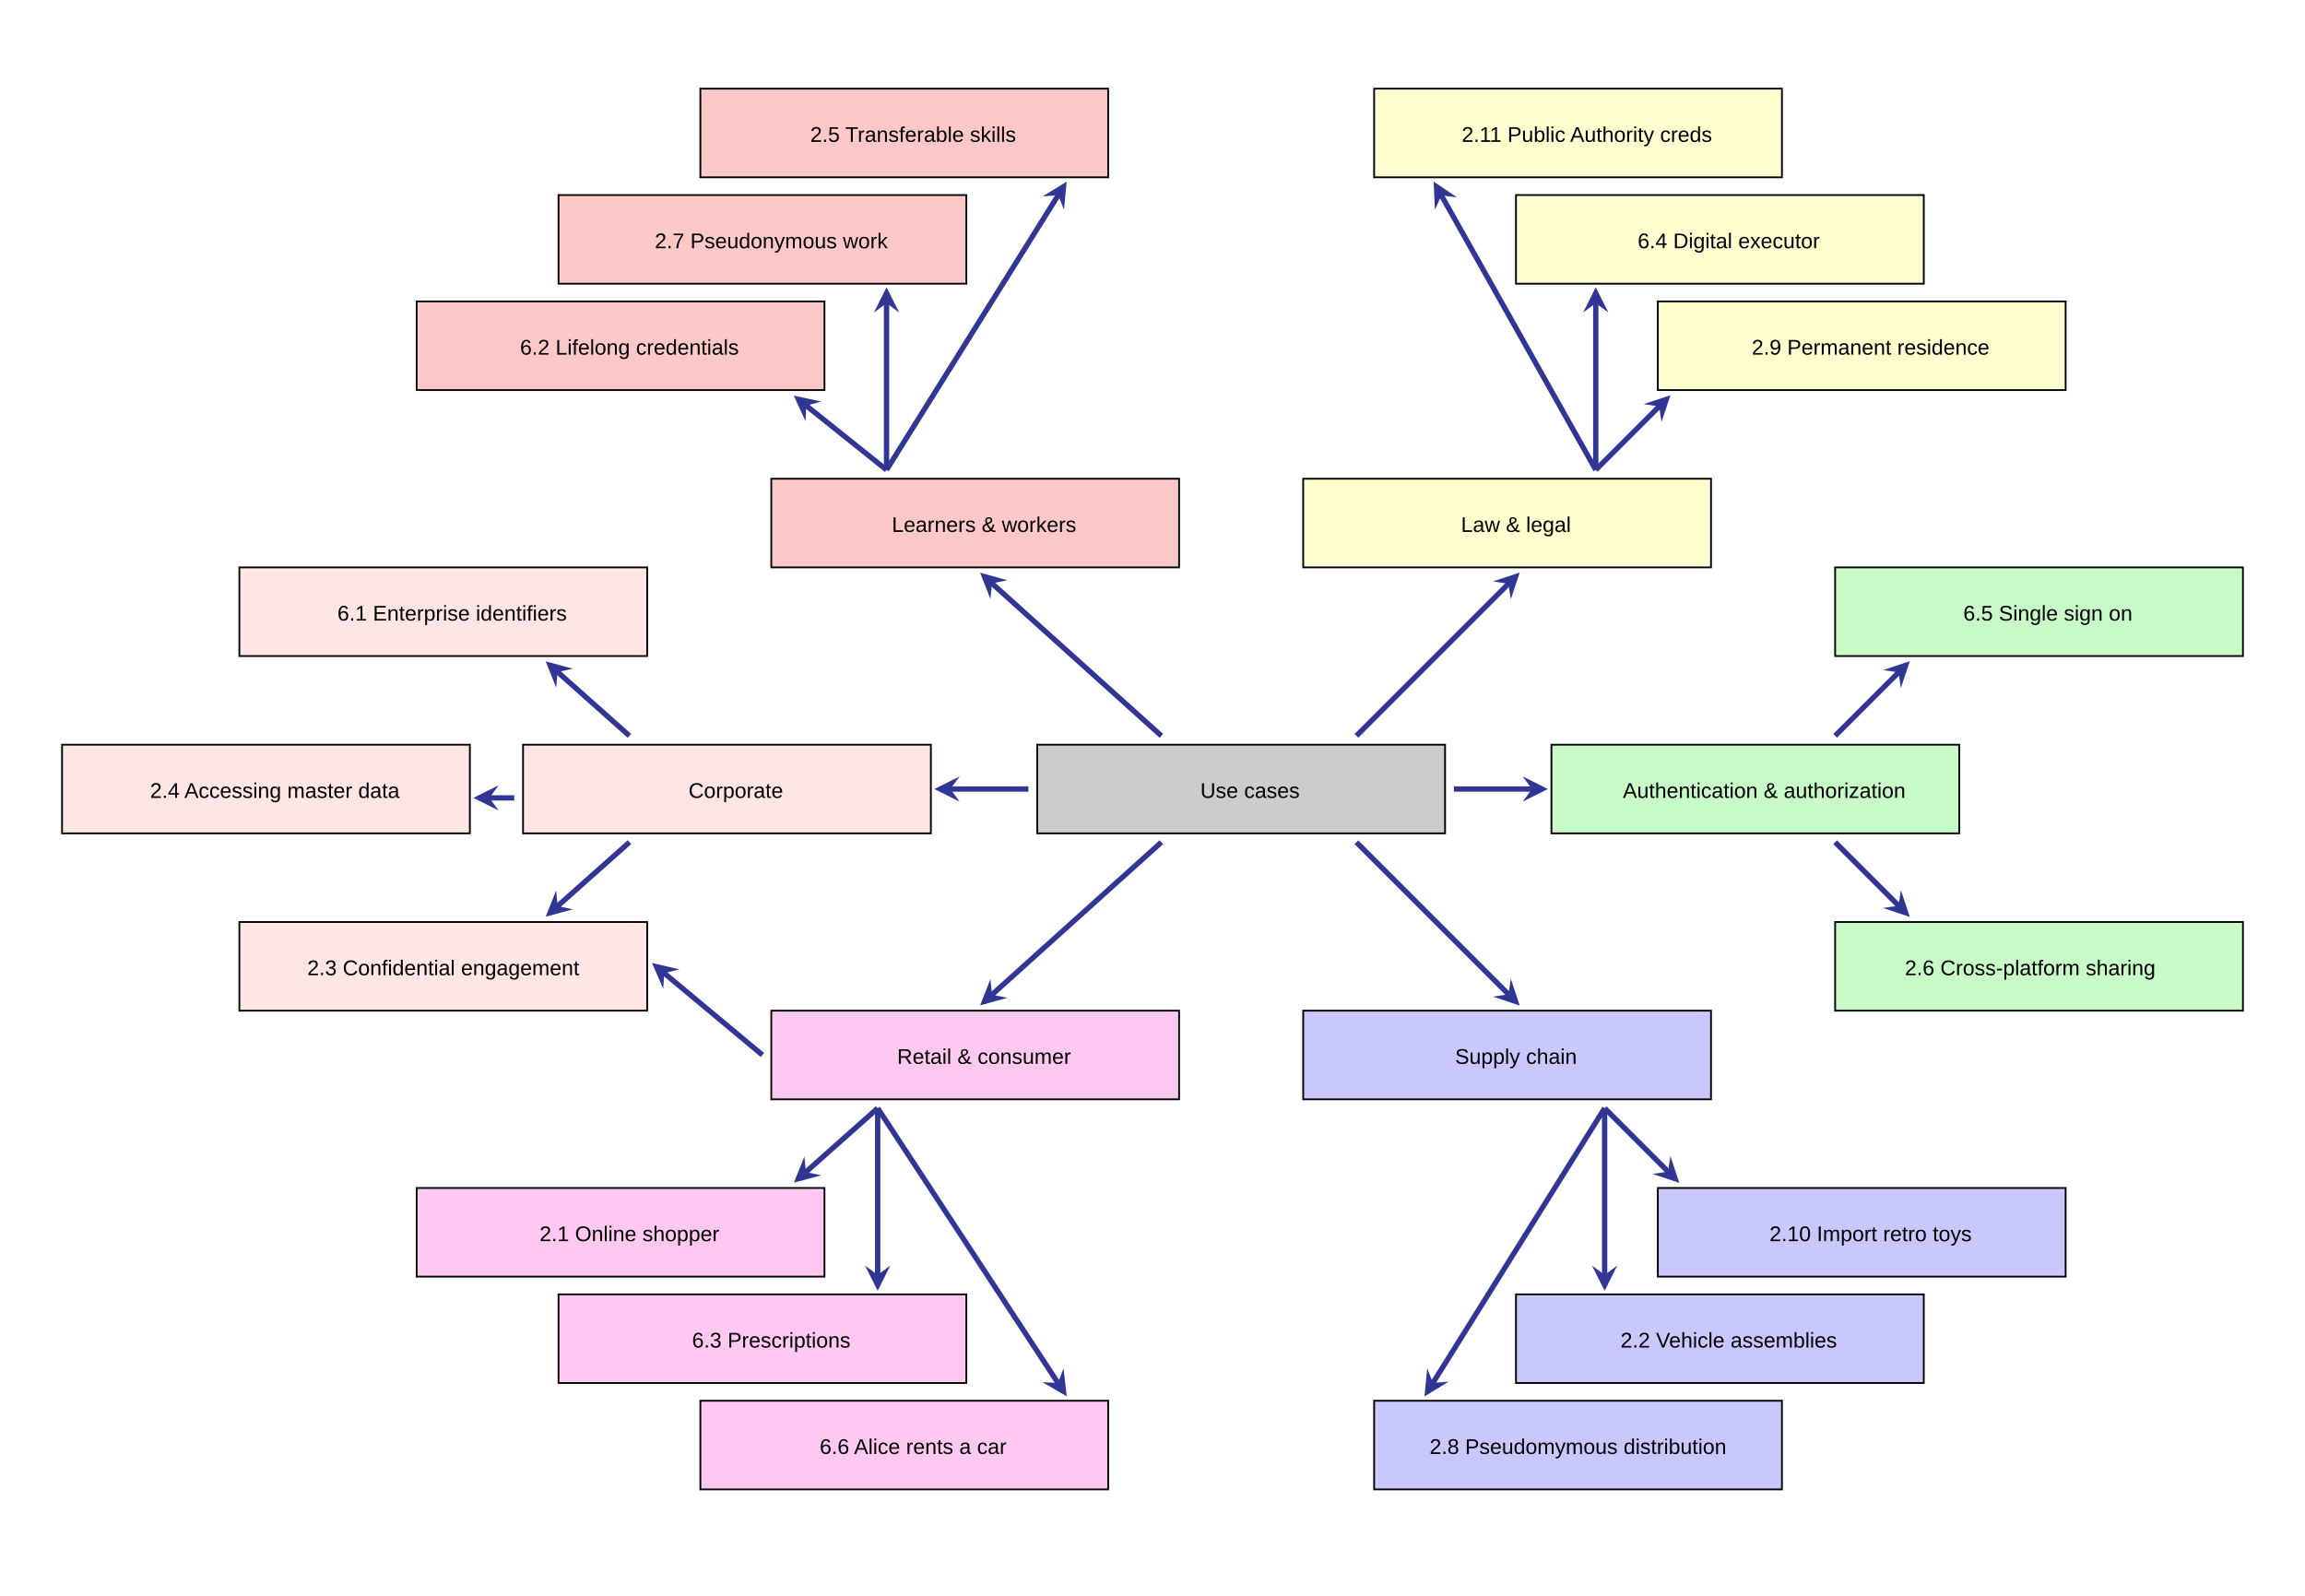
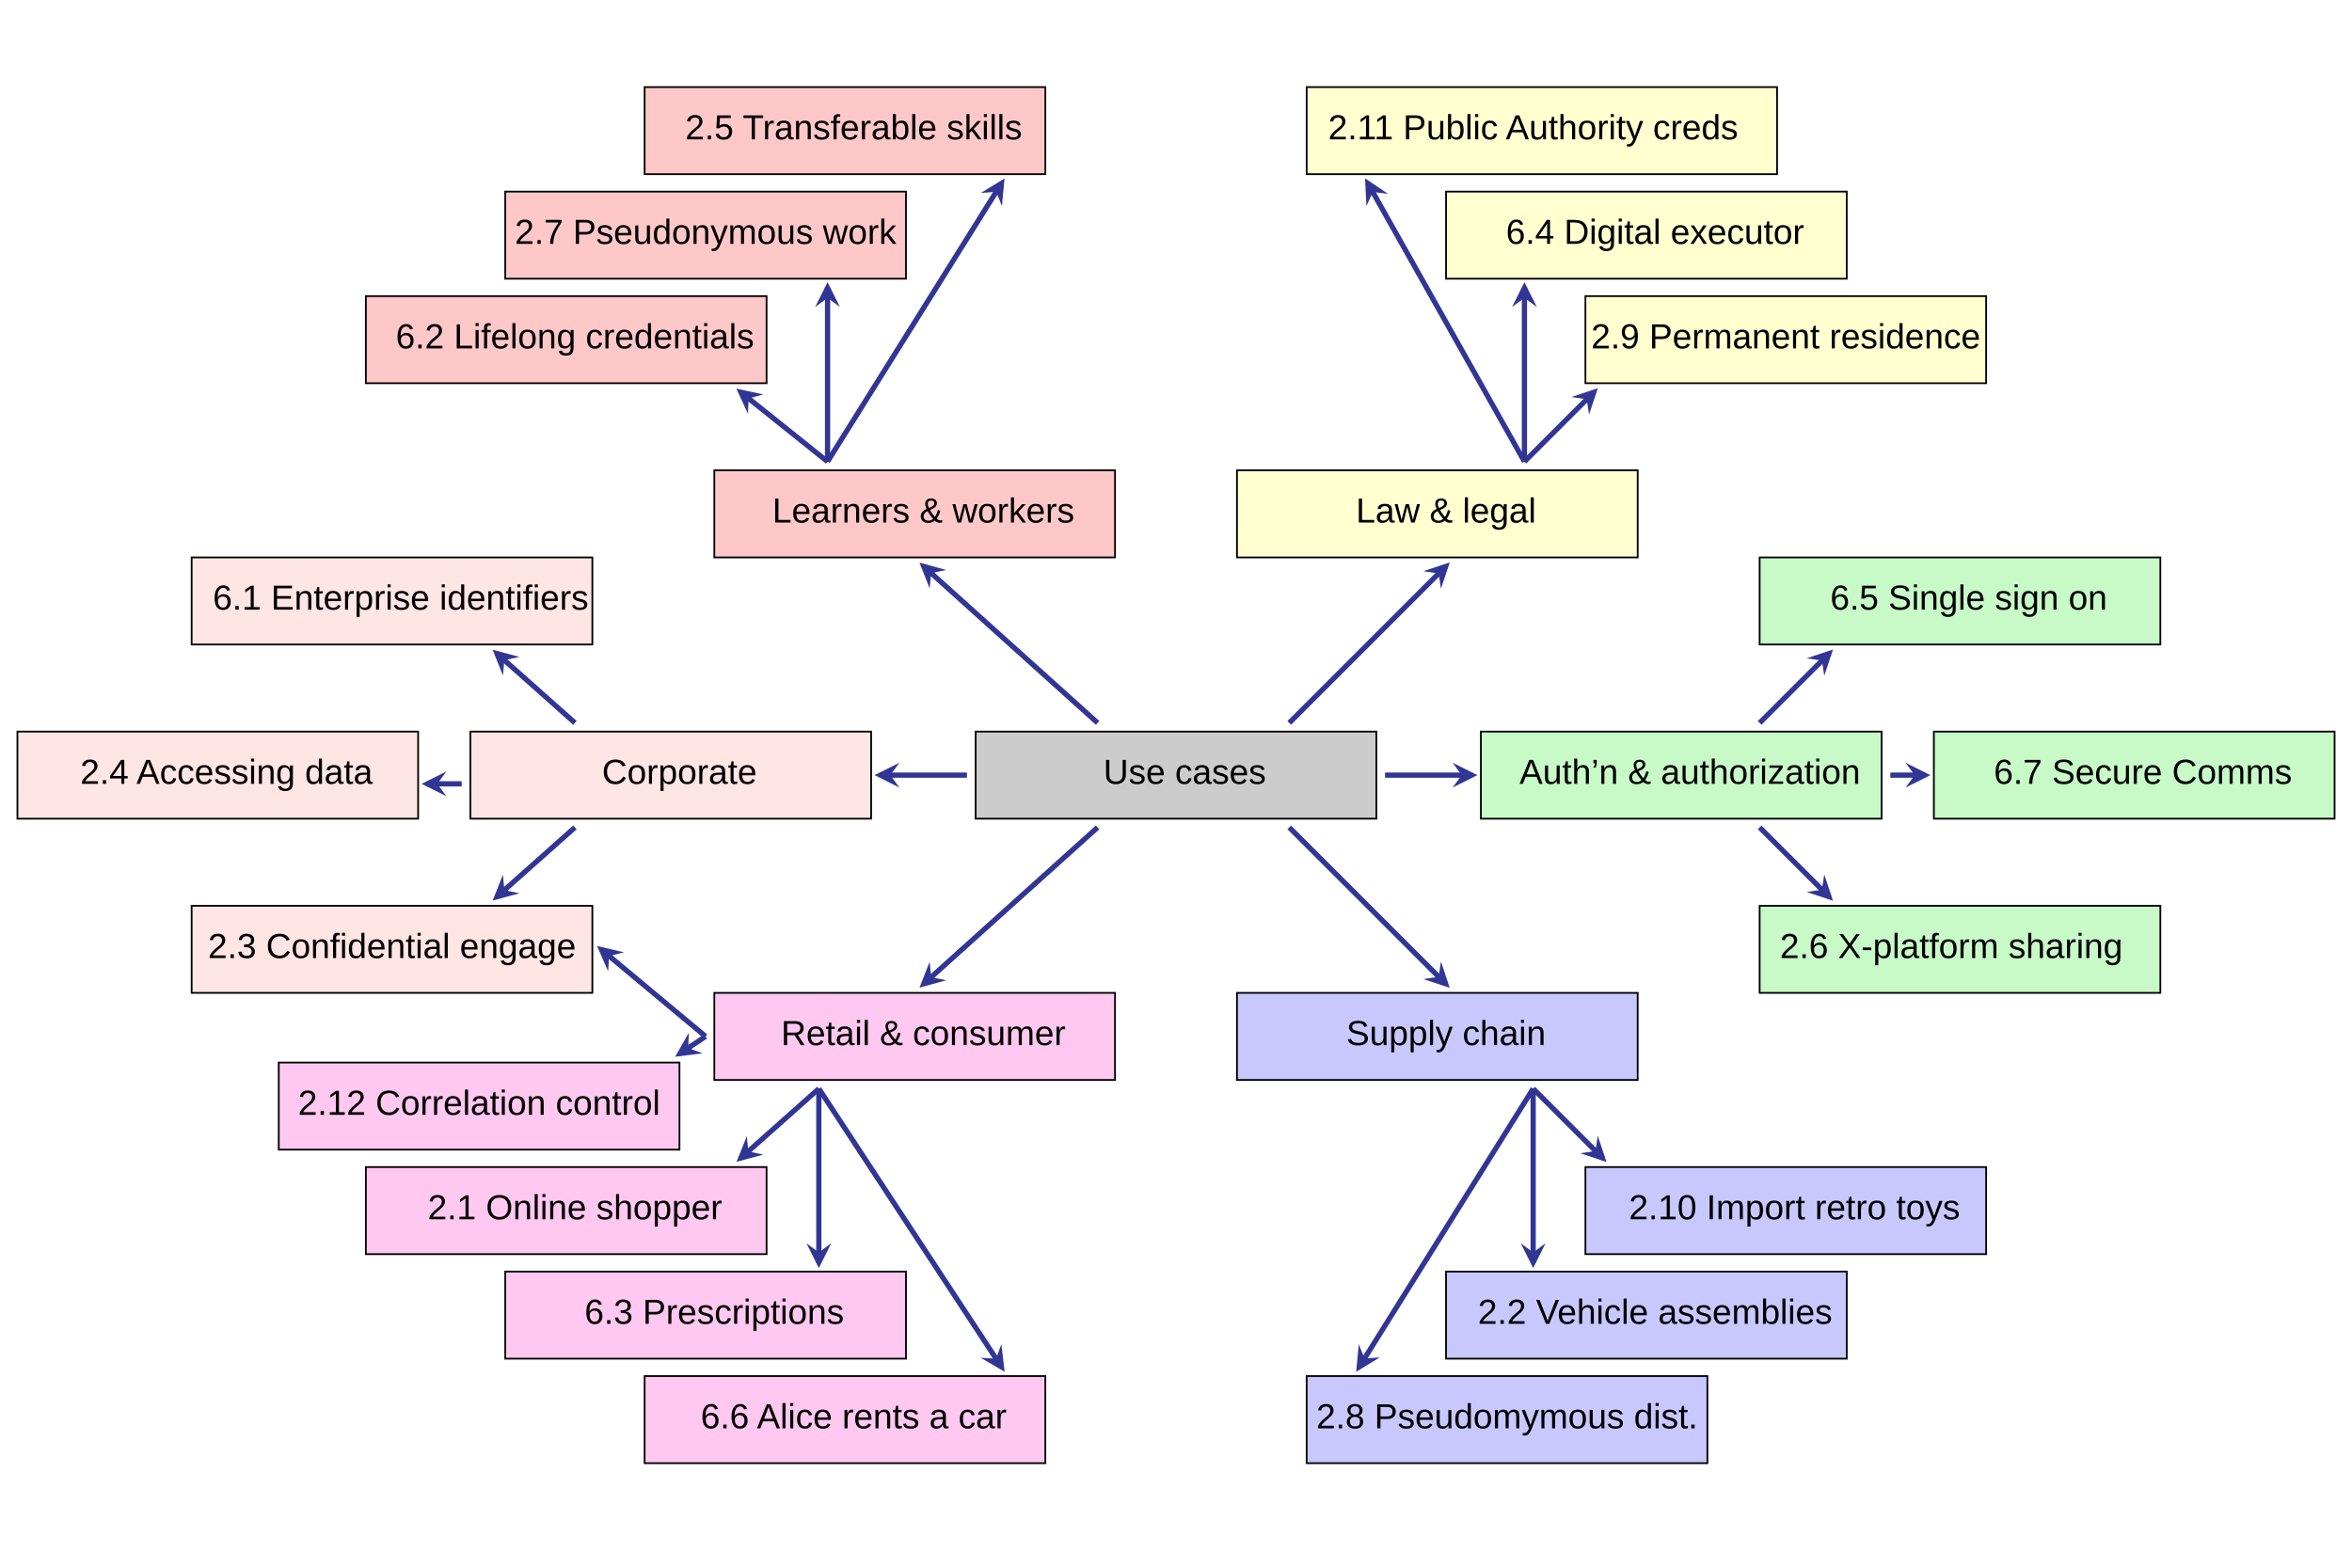
- <svg xmlns="http://www.w3.org/2000/svg" xmlns:xlink="http://www.w3.org/1999/xlink" version="1.1" x="0px" y="0px" width="1300px" height="900px" viewBox="90 30 1250 900" xml:space="preserve">
+ <svg xmlns="http://www.w3.org/2000/svg" xmlns:xlink="http://www.w3.org/1999/xlink" version="1.1" x="0px" y="0px" width="1350px" height="900px" viewBox="90 30 1350 900" xml:space="preserve">
  <style type="text/css">

    text {
      fill: black;
      stroke: none;
      font-family: "Arial Narrow", Arial, Helvetica, sans-serif;
      font-family: Frutiger, Myriad, Arial, Helvetica, sans-serif;
      text-anchor: middle;
      font-weight: normal;
+       font-size: 20px;
    }

    #endArrow {
      fill: rgb(49, 54, 149);
      stroke: none;
      stroke-width: 1px;
      stroke-linejoin: round;
    }

    .connector text {
      font-size: 18px;
    }
 
    .connector path {
      fill: none;
      stroke: rgb(49, 54, 149);
      stroke-width: 3px;
      marker-end: url(#endArrow);
    }

  a:hover {
    stroke-width:3px;
  }

  </style>
  <defs>
    <marker id="endArrow" viewBox="-30 -15 40 60" markerUnits="strokeWidth" refX="-4" refY="0" markerWidth="10" markerHeight="20" orient="auto" class="process">
      <path d="M-12,0 L-19,-9.5 L0,0 L-19,9.5 Z" />
    </marker>
-     <rect x="0" y="0" width="100" height="50" stroke="black" id="firstRect" />
+     <rect x="0" y="0" width="270" height="50" stroke="black" id="firstRect" />
    <rect x="0" y="0" width="230" height="50" stroke="black" id="secondRect" />
  </defs>
  <g id="centre">
    <use xlink:href="#secondRect" fill="#ccc" transform="translate(650,450)" />
    <text x="770" y="480">Use cases</text>
  </g>
  <g class="connector">
    <path d="M645,475 595,475" />
  </g>
  <g class="connector">
    <path d="M885,475 935,475" />
  </g>
  <g class="connector">
    <path d="M720,445 620,355" />
  </g>
  <g class="connector">
    <path d="M830,445 920,355" />
  </g>
  <g class="connector">
    <path d="M720,505 620,595" />
  </g>
  <g class="connector">
    <path d="M830,505 920,595" />
  </g>
  <g transform="translate(200,0)">
    <g id="learnersWorkers">
      <use xlink:href="#secondRect" fill="rgb(255,200,200)" transform="translate(300,300)" />
      <text x="420" y="330">Learners &amp; workers</text>
    </g>
    <g id="dm_edu">
      <a xlink:href="../#edu" target="_top">
        <use xlink:href="#secondRect" fill="rgb(255,200,200)" transform="translate(100,200)" />
        <text x="220" y="230">6.2 Lifelong credentials</text>
      </a>
    </g>
    <g id="dm_ghostWriter">
      <a xlink:href="../#ghostWriter" target="_top">
        <use xlink:href="#secondRect" fill="rgb(255,200,200)" transform="translate(180,140)" />
-         <text x="300" y="170">2.7 Pseudonymous work</text>
+         <text x="295" y="170">2.7 Pseudonymous work</text>
      </a>
    </g>
    <g id="dm_vcEcosystem">
      <a xlink:href="../#vcEcosystem" target="_top">
        <use xlink:href="#secondRect" fill="rgb(255,200,200)" transform="translate(260,80)" />
        <text x="380" y="110">2.5 Transferable skills</text>
      </a>
    </g>
    <g class="connector">
      <path d="M365,295 315,255" />
    </g>
    <g class="connector">
      <path d="M365,295 365,195" />
    </g>
    <g class="connector">
      <path d="M365,295 465,135" />
    </g>
  </g>
  <g transform="translate(200,0)">
    <g id="lawLegal">
      <use xlink:href="#secondRect" fill="rgb(255,255,208)" transform="translate(600,300)" />
      <text x="720" y="330">Law &amp; legal</text>
    </g>
    <g id="dm_digitalPRC">
      <a xlink:href="../#digitalPRC" target="_top">
        <use xlink:href="#secondRect" fill="rgb(255,255,208)" transform="translate(800,200)" />
-         <text x="920" y="230">2.9 Permanent residence</text>
+         <text x="915" y="230">2.9 Permanent residence</text>
      </a>
    </g>
    <g id="dm_law">
      <a xlink:href="../#law" target="_top">
        <use xlink:href="#secondRect" fill="rgb(255,255,208)" transform="translate(720,140)" />
        <text x="840" y="170">6.4 Digital executor</text>
      </a>
    </g>
    <g id="dm_publicAuthorityCredentials">
      <a xlink:href="../#publicAuthorityCredentials" target="_top">
-         <use xlink:href="#secondRect" fill="rgb(255,255,208)" transform="translate(640,80)" />
-         <text x="760" y="110">2.11 Public Authority creds</text>
+         <use xlink:href="#firstRect" fill="rgb(255,255,208)" transform="translate(640,80)" />
+         <text x="770" y="110">2.11 Public Authority creds</text>
      </a>
    </g>
    <g class="connector">
      <path d="M765,295 805,255" />
    </g>
    <g class="connector">
      <path d="M765,295 765,195" />
    </g>
    <g class="connector">
      <path d="M765,295 675,135" />
    </g>
  </g>
  <g transform="translate(200,50)">
    <g id="corporate">
      <use xlink:href="#secondRect" fill="rgb(255,230,228)" transform="translate(160,400)" />
      <text x="280" y="430">Corporate</text>
    </g>
    <g id="dm_accessingServiceEndpoints">
      <a xlink:href="../#accessingServiceEndpoints" target="_top">
        <use xlink:href="#secondRect" fill="rgb(255,230,228)" transform="translate(-100,400)" />
-         <text x="20" y="430">2.4 Accessing master data</text>
+         <text x="20" y="430">2.4 Accessing data</text>
      </a>
    </g>
    <g id="dm_didEnterprise">
      <a xlink:href="../#didEnterprise" target="_top">
        <use xlink:href="#secondRect" fill="rgb(255,230,228)" transform="translate(0,300)" />
        <text x="120" y="330">6.1 Enterprise identifiers</text>
      </a>
    </g>
    <g id="dm_edv">
      <a xlink:href="../#edv" target="_top">
        <use xlink:href="#secondRect" fill="rgb(255,230,228)" transform="translate(0,500)" />
-         <text x="115" y="530">2.3 Confidential engagement</text>
+         <text x="115" y="530">2.3 Confidential engage</text>
      </a>
    </g>
    <g class="connector">
      <path d="M220,395 175,355" />
    </g>
    <g class="connector">
      <path d="M220,455 175,495" />
    </g>
    <g class="connector">
      <path d="M155,430 135,430" />
    </g>
  </g>
  <g transform="translate(200,0)">
    <g id="retailConsumer">
      <use xlink:href="#secondRect" fill="rgb(255,200,240)" transform="translate(300,600)" />
      <text x="420" y="630">Retail &amp; consumer</text>
+     </g>
+     <g id="dm_correlation">
+       <a xlink:href="../#correlation" target="_top">
+         <use xlink:href="#secondRect" fill="rgb(255,200,240)" transform="translate(50,640)" />
+         <text x="165" y="670">2.12 Correlation control</text>
+       </a>
    </g>
    <g id="dm_onlineShopper">
      <a xlink:href="../#onlineShopper" target="_top">
        <use xlink:href="#secondRect" fill="rgb(255,200,240)" transform="translate(100,700)" />
        <text x="220" y="730">2.1 Online shopper</text>
      </a>
    </g>
    <g id="dm_prescriptions">
      <a xlink:href="../#prescriptions" target="_top">
        <use xlink:href="#secondRect" fill="rgb(255,200,240)" transform="translate(180,760)" />
        <text x="300" y="790">6.3 Prescriptions</text>
      </a>
    </g>
    <g id="dm_aliceRents">
      <a xlink:href="../#aliceRents" target="_top">
        <use xlink:href="#secondRect" fill="rgb(255,200,240)" transform="translate(260,820)" />
        <text x="380" y="850">6.6 Alice rents a car</text>
      </a>
    </g>
    <g class="connector">
      <path d="M360,655 315,695" />
    </g>
    <g class="connector">
      <path d="M360,655 360,755" />
    </g>
    <g class="connector">
      <path d="M360,655 465,815" />
    </g>
    <g class="connector">
      <path d="M295,625 235,575" />
    </g>
+     <g class="connector">
+       <path d="M295,625 280,635" />
+     </g>
  </g>
  <g transform="translate(200,0)">
    <g id="supplyChain">
      <use xlink:href="#secondRect" fill="rgb(200,200,255)" transform="translate(600,600)" />
      <text x="720" y="630">Supply chain</text>
    </g>
    <g id="dm_retroToys">
      <a xlink:href="../#retroToys" target="_top">
        <use xlink:href="#secondRect" fill="rgb(200,200,255)" transform="translate(800,700)" />
        <text x="920" y="730">2.10 Import retro toys</text>
      </a>
    </g>
    <g id="dm_vehicleAssemblies">
      <a xlink:href="../#vehicleAssemblies" target="_top">
        <use xlink:href="#secondRect" fill="rgb(200,200,255)" transform="translate(720,760)" />
        <text x="840" y="790">2.2 Vehicle assemblies</text>
      </a>
    </g>
    <g id="dm_supplyChain">
      <a xlink:href="../#supplyChain" target="_top">
        <use xlink:href="#secondRect" fill="rgb(200,200,255)" transform="translate(640,820)" />
-         <text x="755" y="850">2.8 Pseudomymous distribution</text>
+         <text x="755" y="850">2.8 Pseudomymous dist.</text>
      </a>
    </g>
    <g class="connector">
      <path d="M770,655 810,695" />
    </g>
    <g class="connector">
      <path d="M770,655 770,755" />
    </g>
    <g class="connector">
      <path d="M770,655 670,815" />
    </g>
  </g>
  <g transform="translate(200,50)">
    <g id="authentication">
      <use xlink:href="#secondRect" fill="rgb(200,250,200)" transform="translate(740,400)" />
-       <text x="860" y="430">Authentication &amp; authorization</text>
+       <text x="860" y="430">Auth’n &amp; authorization</text>
    </g>
    <g id="dm_sso">
      <a xlink:href="../#sso" target="_top">
        <use xlink:href="#secondRect" fill="rgb(200,250,200)" transform="translate(900,300)" />
        <text x="1020" y="330">6.5 Single sign on</text>
      </a>
    </g>
+     <g id="dm_messaging">
+       <a xlink:href="../#messaging" target="_top">
+         <use xlink:href="#secondRect" fill="rgb(200,250,200)" transform="translate(1000,400)" />
+         <text x="1120" y="430">6.7 Secure Comms</text>
+       </a>
+     </g>
    <g id="dm_crossPlatform">
      <a xlink:href="../#crossPlatform" target="_top">
        <use xlink:href="#secondRect" fill="rgb(200,250,200)" transform="translate(900,500)" />
-         <text x="1010" y="530">2.6 Cross-platform sharing</text>
+         <text x="1010" y="530">2.6 X-platform sharing</text>
      </a>
    </g>
    <g class="connector">
      <path d="M900,395 940,355" />
    </g>
    <g class="connector">
+       <path d="M975,425 995,425" />
+     </g>
+     <g class="connector">
      <path d="M900,455 940,495" />
    </g>
  </g>
</svg>
